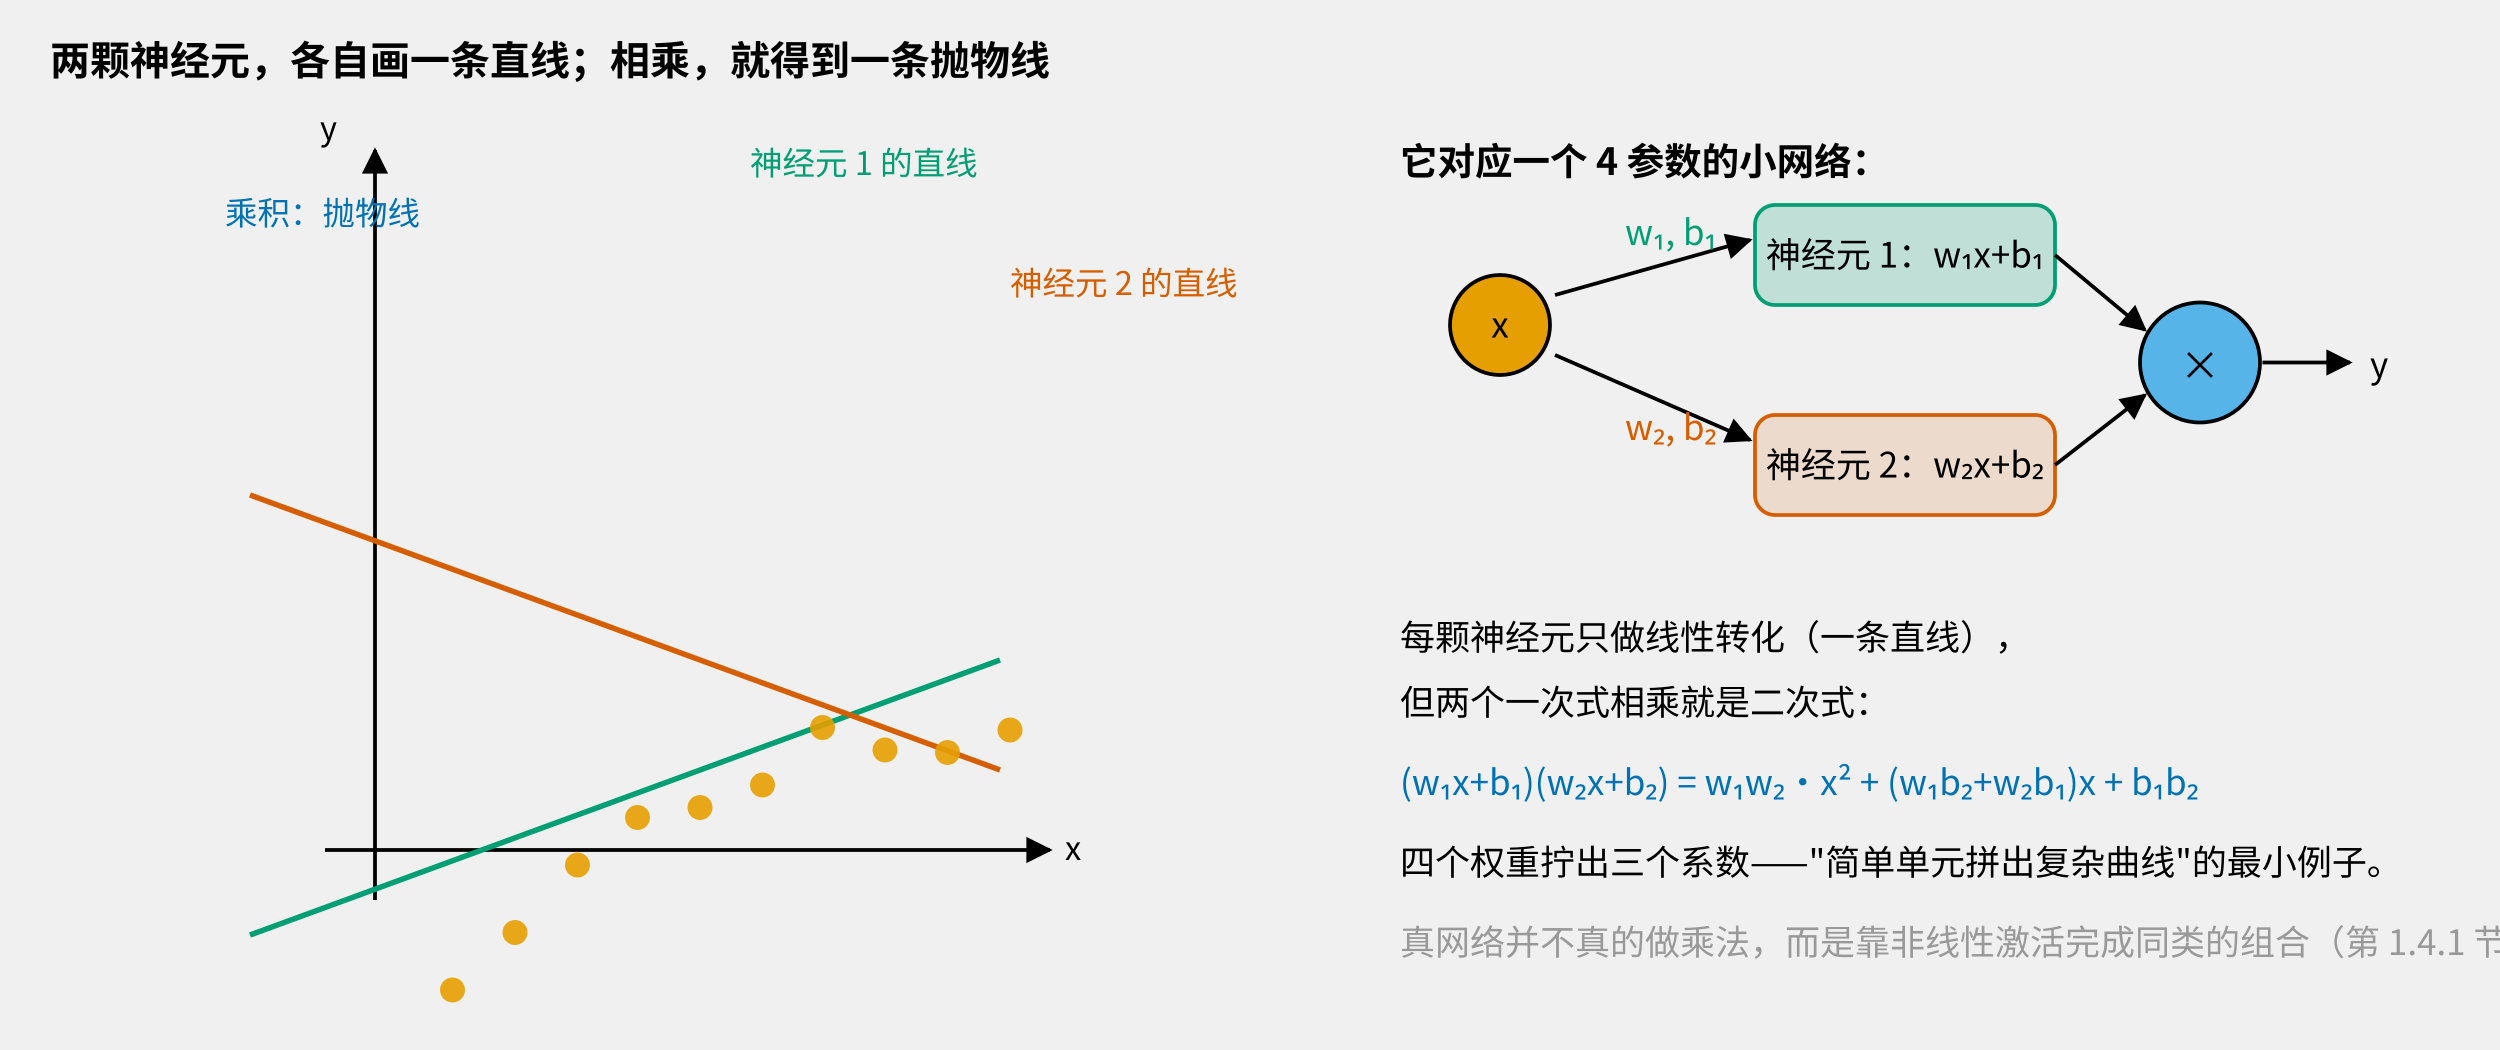
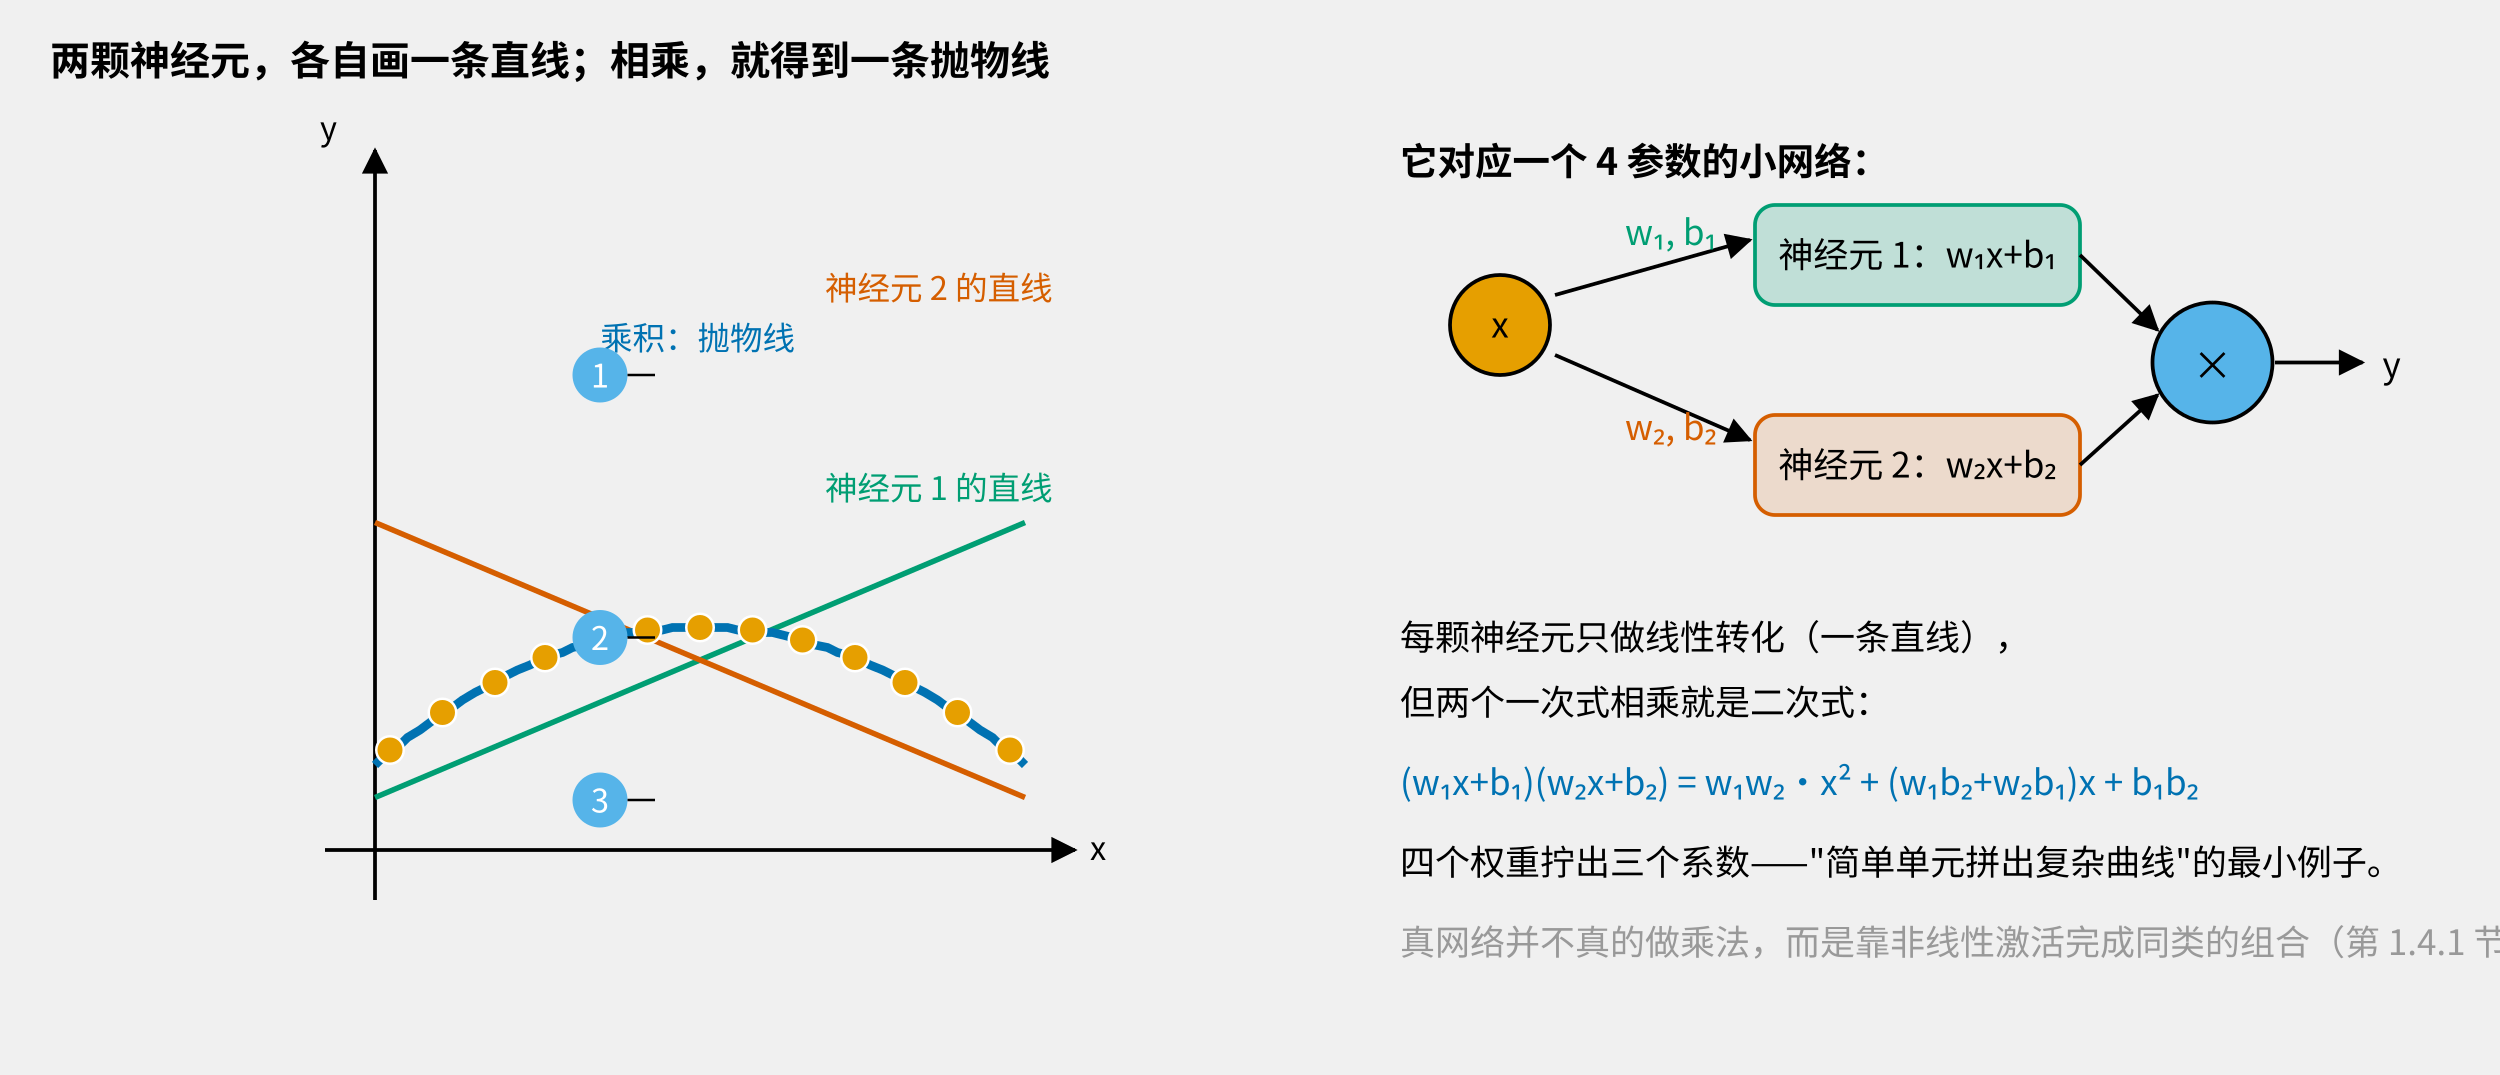
- <svg xmlns="http://www.w3.org/2000/svg" width="1000" height="420" viewBox="0 0 1000 420">
+ <svg xmlns="http://www.w3.org/2000/svg" width="1000" height="430" viewBox="0 0 1000 430">
  <defs>
    <marker id="arr" viewBox="0 0 10 10" refX="9" refY="5" markerWidth="7" markerHeight="7" orient="auto-start-reverse">
      <path d="M 0 0 L 10 5 L 0 10 z" fill="#000000" />
    </marker>
  </defs>
  <text x="20" y="30" font-size="16" font-weight="bold" fill="#000000" font-family="Noto Sans CJK SC, sans-serif">两颗神经元，各自画一条直线；相乘，就得到一条抛物线</text>
-   <line x1="130" y1="340" x2="420" y2="340" stroke="#000000" stroke-width="1.5" marker-end="url(#arr)" />
+   <line x1="130" y1="340" x2="430" y2="340" stroke="#000000" stroke-width="1.5" marker-end="url(#arr)" />
  <line x1="150" y1="360" x2="150" y2="60" stroke="#000000" stroke-width="1.5" marker-end="url(#arr)" />
-   <text x="426" y="344" font-size="13" fill="#000000" font-family="Noto Sans CJK SC, sans-serif">x</text>
+   <text x="436" y="344" font-size="13" fill="#000000" font-family="Noto Sans CJK SC, sans-serif">x</text>
  <text x="128" y="56" font-size="13" fill="#000000" font-family="Noto Sans CJK SC, sans-serif">y</text>
-   <path d="M 100 374 L 400 264" stroke="#009E73" stroke-width="2.2" fill="none" />
-   <path d="M 100 198 L 400 308" stroke="#D55E00" stroke-width="2.2" fill="none" />
-   <path d="150,436 154,430 159,424 163,418 168,413 172,407 176,402 181,397 185,392 190,387 194,382 198,378 203,373 207,369 212,364 216,360 221,356 225,352 229,349 234,345 238,342 243,338 247,335 251,332 256,329 260,326 265,323 269,321 273,318 278,316 282,313 287,311 291,309 295,308 300,306 304,304 309,303 313,301 317,300 322,299 326,298 331,297 335,297 339,296 344,295 348,295 353,295 357,295 362,295 366,295 370,295 375,296 379,296 384,297 388,298 392,299 397,300 401,301 406,302 410,304 " stroke="#0072B2" stroke-width="3.5" fill="none" />
-   <circle cx="156" cy="432" r="5" fill="#E69F00" fill-opacity="0.9" />
-   <circle cx="181" cy="396" r="5" fill="#E69F00" fill-opacity="0.9" />
-   <circle cx="206" cy="373" r="5" fill="#E69F00" fill-opacity="0.9" />
-   <circle cx="231" cy="346" r="5" fill="#E69F00" fill-opacity="0.9" />
-   <circle cx="255" cy="327" r="5" fill="#E69F00" fill-opacity="0.9" />
-   <circle cx="280" cy="323" r="5" fill="#E69F00" fill-opacity="0.9" />
-   <circle cx="305" cy="314" r="5" fill="#E69F00" fill-opacity="0.9" />
-   <circle cx="329" cy="291" r="5" fill="#E69F00" fill-opacity="0.9" />
-   <circle cx="354" cy="300" r="5" fill="#E69F00" fill-opacity="0.9" />
-   <circle cx="379" cy="301" r="5" fill="#E69F00" fill-opacity="0.9" />
-   <circle cx="404" cy="292" r="5" fill="#E69F00" fill-opacity="0.9" />
+   <path d="M 150 319 L 410 209" stroke="#009E73" stroke-width="2.2" fill="none" />
+   <path d="M 150 209 L 410 319" stroke="#D55E00" stroke-width="2.2" fill="none" />
+   <polyline points="150,306 154,302 159,299 163,295 168,292 172,289 176,286 181,283 185,280 190,277 194,275 198,272 203,270 207,268 212,266 216,264 221,262 225,261 229,259 234,258 238,257 243,255 247,254 251,253 256,253 260,252 265,252 269,251 273,251 278,251 282,251 287,251 291,251 295,252 300,252 304,253 309,253 313,254 317,255 322,257 326,258 331,259 335,261 339,262 344,264 348,266 353,268 357,270 362,272 366,275 370,277 375,280 379,283 384,286 388,289 392,292 397,295 401,299 406,302 410,306" fill="none" stroke="#0072B2" stroke-width="3.5" />
+   <circle cx="156" cy="300" r="5.5" fill="#E69F00" stroke="#ffffff" stroke-width="1" />
+   <circle cx="177" cy="285" r="5.5" fill="#E69F00" stroke="#ffffff" stroke-width="1" />
+   <circle cx="198" cy="273" r="5.5" fill="#E69F00" stroke="#ffffff" stroke-width="1" />
+   <circle cx="218" cy="263" r="5.5" fill="#E69F00" stroke="#ffffff" stroke-width="1" />
+   <circle cx="239" cy="256" r="5.5" fill="#E69F00" stroke="#ffffff" stroke-width="1" />
+   <circle cx="259" cy="252" r="5.5" fill="#E69F00" stroke="#ffffff" stroke-width="1" />
+   <circle cx="280" cy="251" r="5.5" fill="#E69F00" stroke="#ffffff" stroke-width="1" />
+   <circle cx="301" cy="252" r="5.5" fill="#E69F00" stroke="#ffffff" stroke-width="1" />
+   <circle cx="321" cy="256" r="5.5" fill="#E69F00" stroke="#ffffff" stroke-width="1" />
+   <circle cx="342" cy="263" r="5.5" fill="#E69F00" stroke="#ffffff" stroke-width="1" />
+   <circle cx="362" cy="273" r="5.5" fill="#E69F00" stroke="#ffffff" stroke-width="1" />
+   <circle cx="383" cy="285" r="5.5" fill="#E69F00" stroke="#ffffff" stroke-width="1" />
+   <circle cx="404" cy="300" r="5.5" fill="#E69F00" stroke="#ffffff" stroke-width="1" />
  <g font-size="13" font-family="Noto Sans CJK SC, sans-serif" fill="#000000">
-     <text x="300" y="70" fill="#009E73">神经元 1 的直线</text>
-     <text x="404" y="118" fill="#D55E00">神经元 2 的直线</text>
-     <text x="90" y="90" fill="#0072B2">乘积：抛物线</text>
+     <text x="330" y="200" fill="#009E73">神经元 1 的直线</text>
+     <text x="330" y="120" fill="#D55E00">神经元 2 的直线</text>
+     <text x="240" y="140" fill="#0072B2">乘积：抛物线</text>
  </g>
+   <circle cx="240" cy="150" r="11" fill="#56B4E9" />
+   <text x="240" y="155" text-anchor="middle" fill="#ffffff" font-size="13" font-family="Noto Sans CJK SC, sans-serif">1</text>
+   <circle cx="240" cy="255" r="11" fill="#56B4E9" />
+   <text x="240" y="260" text-anchor="middle" fill="#ffffff" font-size="13" font-family="Noto Sans CJK SC, sans-serif">2</text>
+   <circle cx="240" cy="320" r="11" fill="#56B4E9" />
+   <text x="240" y="325" text-anchor="middle" fill="#ffffff" font-size="13" font-family="Noto Sans CJK SC, sans-serif">3</text>
+   <line x1="251" y1="150" x2="262" y2="150" stroke="#000000" stroke-width="1" />
+   <line x1="251" y1="255" x2="262" y2="255" stroke="#000000" stroke-width="1" />
+   <line x1="251" y1="320" x2="262" y2="320" stroke="#000000" stroke-width="1" />
  <g font-size="14" font-family="Noto Sans CJK SC, sans-serif" fill="#000000">
    <text x="560" y="70" font-size="15" font-weight="bold" fill="#000000">它对应一个 4 参数的小网络：</text>
    <circle cx="600" cy="130" r="20" fill="#E69F00" stroke="#000000" stroke-width="1.5" />
    <text x="600" y="135" text-anchor="middle">x</text>
    <path d="M 622 118 L 700 96" stroke="#000000" stroke-width="1.5" marker-end="url(#arr)" />
    <path d="M 622 142 L 700 176" stroke="#000000" stroke-width="1.5" marker-end="url(#arr)" />
    <text x="650" y="98" fill="#009E73">w₁, b₁</text>
    <text x="650" y="176" fill="#D55E00">w₂, b₂</text>
-     <rect x="702" y="82" width="120" height="40" rx="8" fill="#009E73" fill-opacity="0.2" stroke="#009E73" stroke-width="1.5" />
-     <text x="762" y="107" text-anchor="middle">神经元 1：w₁x+b₁</text>
-     <rect x="702" y="166" width="120" height="40" rx="8" fill="#D55E00" fill-opacity="0.15" stroke="#D55E00" stroke-width="1.5" />
-     <text x="762" y="191" text-anchor="middle">神经元 2：w₂x+b₂</text>
-     <circle cx="880" cy="145" r="24" fill="#56B4E9" stroke="#000000" stroke-width="1.5" />
-     <text x="880" y="152" text-anchor="middle" font-size="16">×</text>
-     <path d="M 822 102 L 858 132" stroke="#000000" stroke-width="1.5" marker-end="url(#arr)" />
-     <path d="M 822 186 L 858 158" stroke="#000000" stroke-width="1.5" marker-end="url(#arr)" />
-     <path d="M 905 145 L 940 145" stroke="#000000" stroke-width="1.5" marker-end="url(#arr)" />
-     <text x="948" y="151" fill="#000000">y</text>
+     <rect x="702" y="82" width="130" height="40" rx="8" fill="#009E73" fill-opacity="0.2" stroke="#009E73" stroke-width="1.5" />
+     <text x="767" y="107" text-anchor="middle">神经元 1：w₁x+b₁</text>
+     <rect x="702" y="166" width="130" height="40" rx="8" fill="#D55E00" fill-opacity="0.15" stroke="#D55E00" stroke-width="1.5" />
+     <text x="767" y="191" text-anchor="middle">神经元 2：w₂x+b₂</text>
+     <circle cx="885" cy="145" r="24" fill="#56B4E9" stroke="#000000" stroke-width="1.5" />
+     <text x="885" y="152" text-anchor="middle" font-size="16">×</text>
+     <path d="M 832 102 L 863 132" stroke="#000000" stroke-width="1.5" marker-end="url(#arr)" />
+     <path d="M 832 186 L 863 158" stroke="#000000" stroke-width="1.5" marker-end="url(#arr)" />
+     <path d="M 910 145 L 945 145" stroke="#000000" stroke-width="1.5" marker-end="url(#arr)" />
+     <text x="953" y="151" fill="#000000">y</text>
    <text x="560" y="260">每颗神经元只做线性转化（一条直线），</text>
    <text x="560" y="286">但两个一次式相乘就是二次式：</text>
    <text x="560" y="318" fill="#0072B2">(w₁x+b₁)(w₂x+b₂) = w₁w₂·x² + (w₁b₂+w₂b₁)x + b₁b₂</text>
    <text x="560" y="350">四个权重拧出三个系数——"简单单元拼出复杂曲线"的最小例子。</text>
    <text x="560" y="382" fill="#999999">真网络并不真的做乘法，而是靠非线性激活完成同类的组合（第 1.4.1 节）。</text>
  </g>
</svg>
